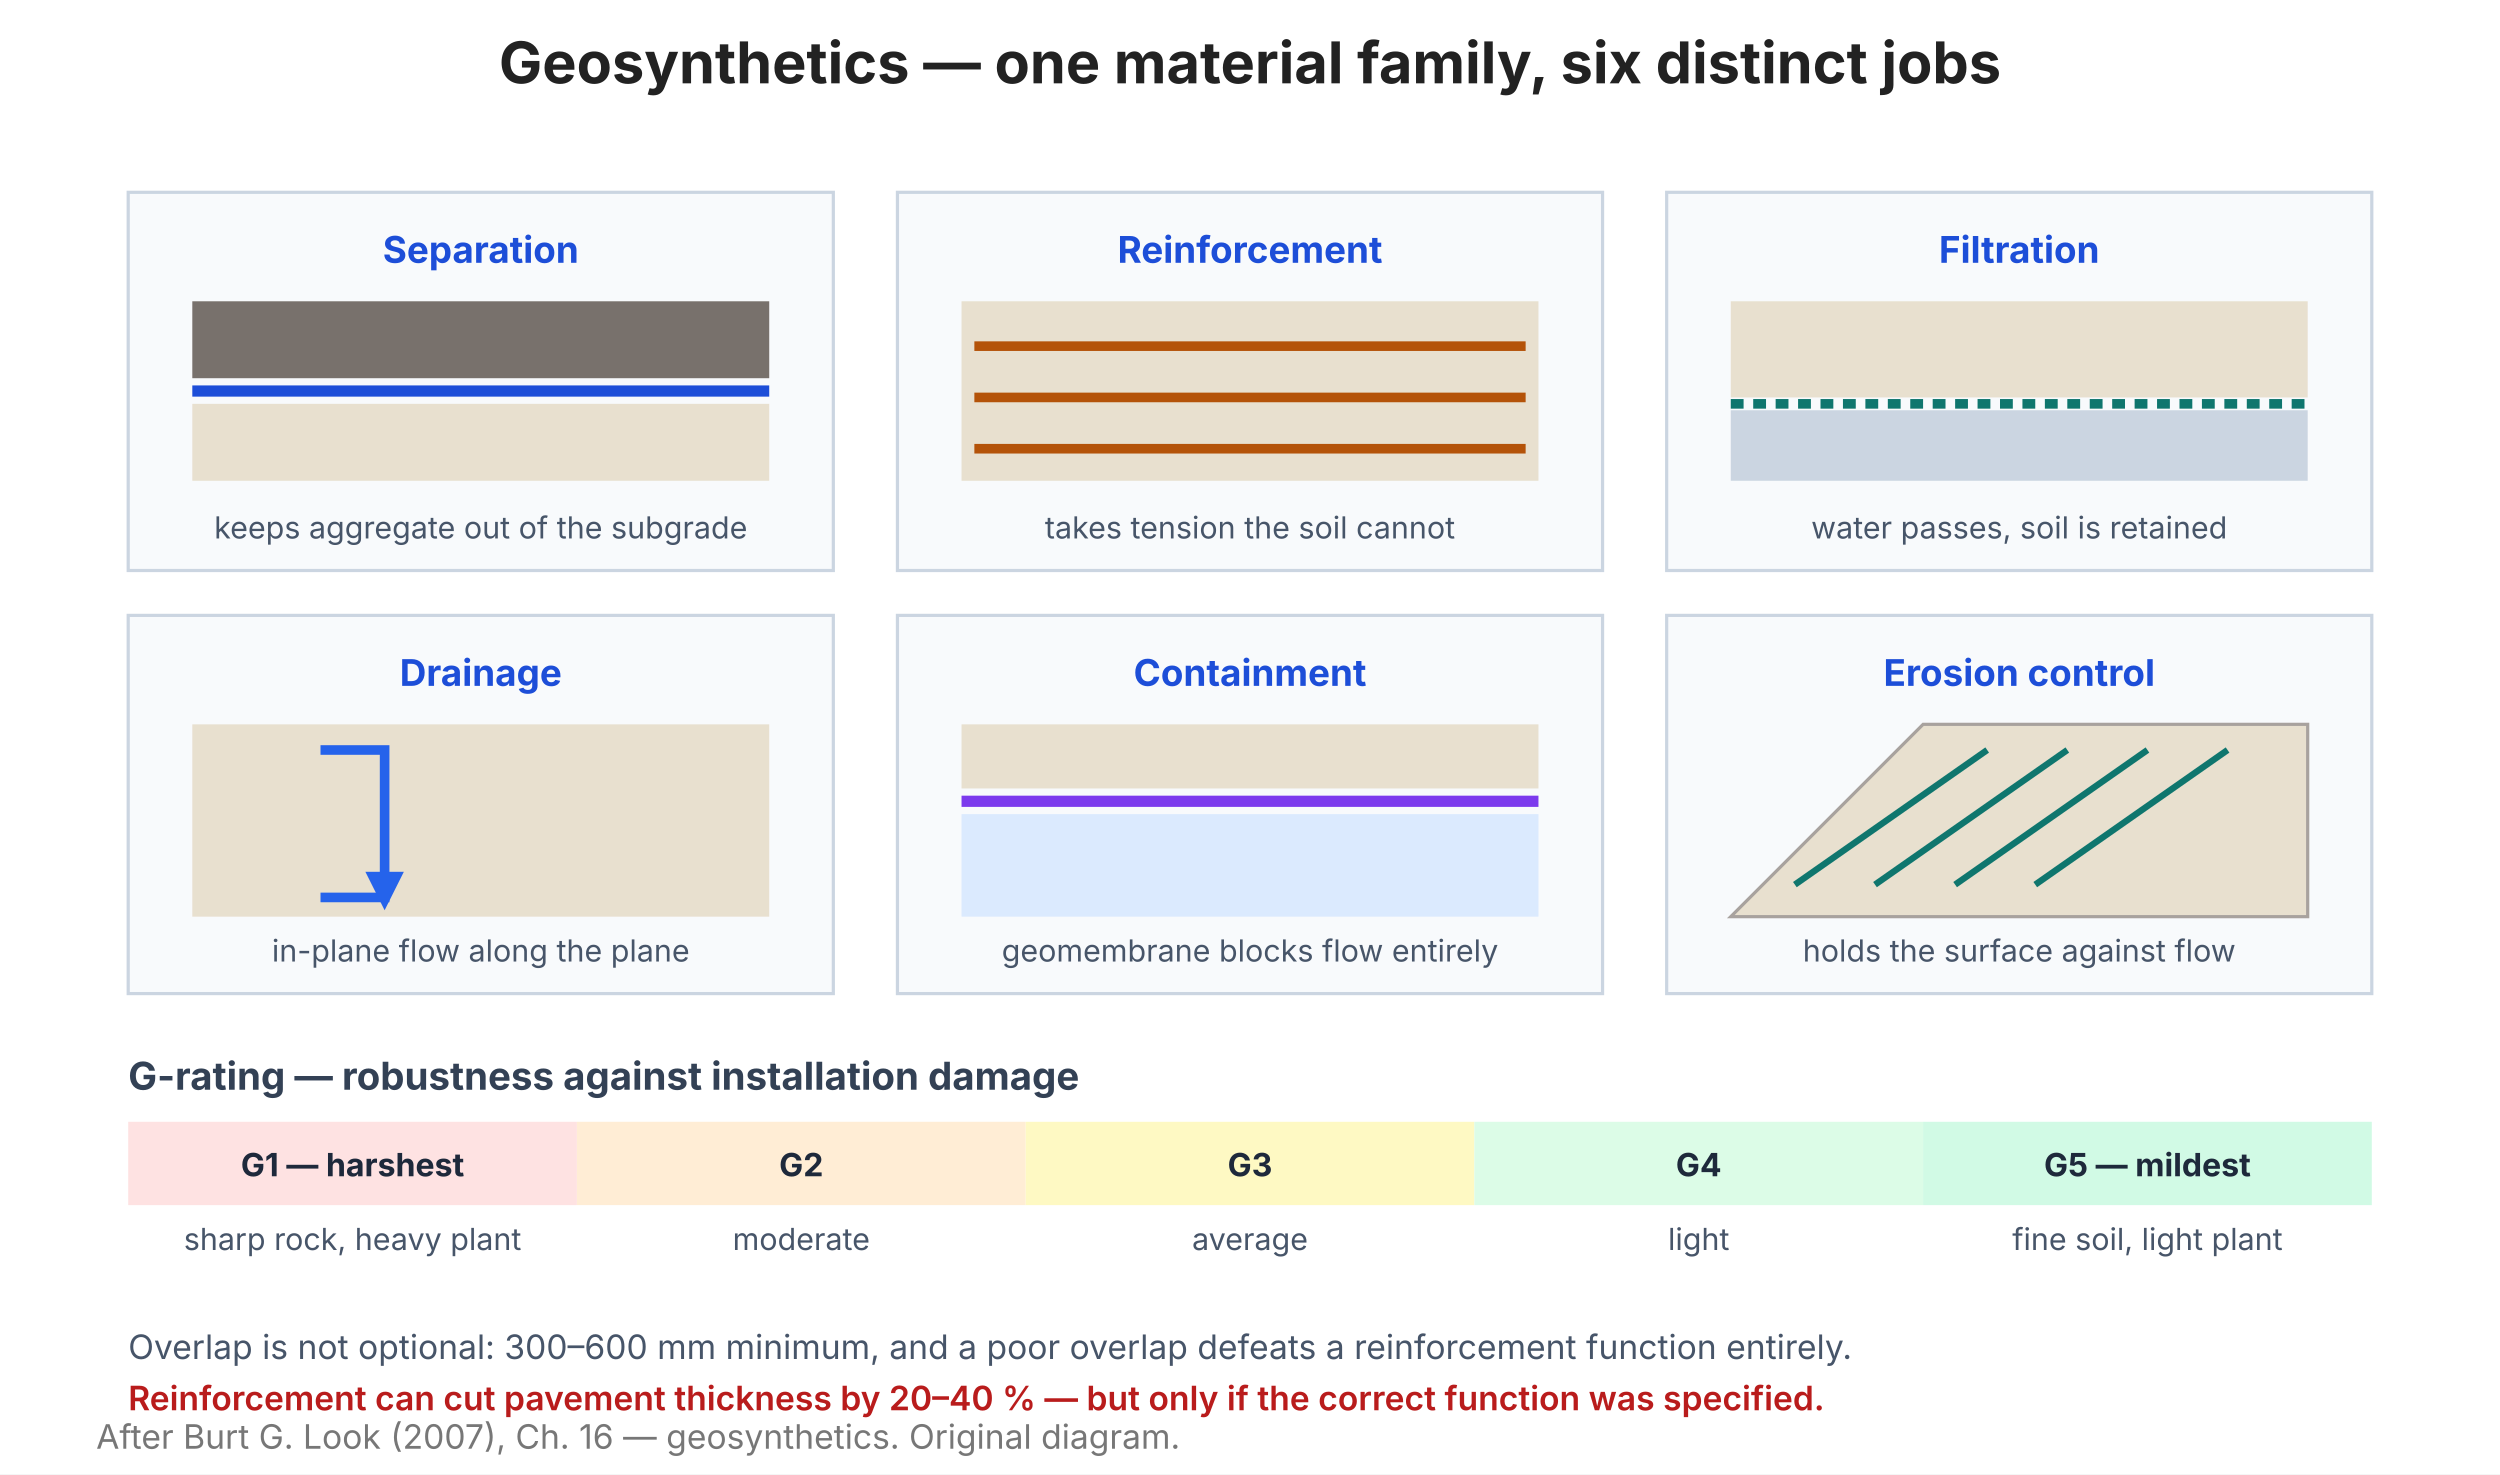
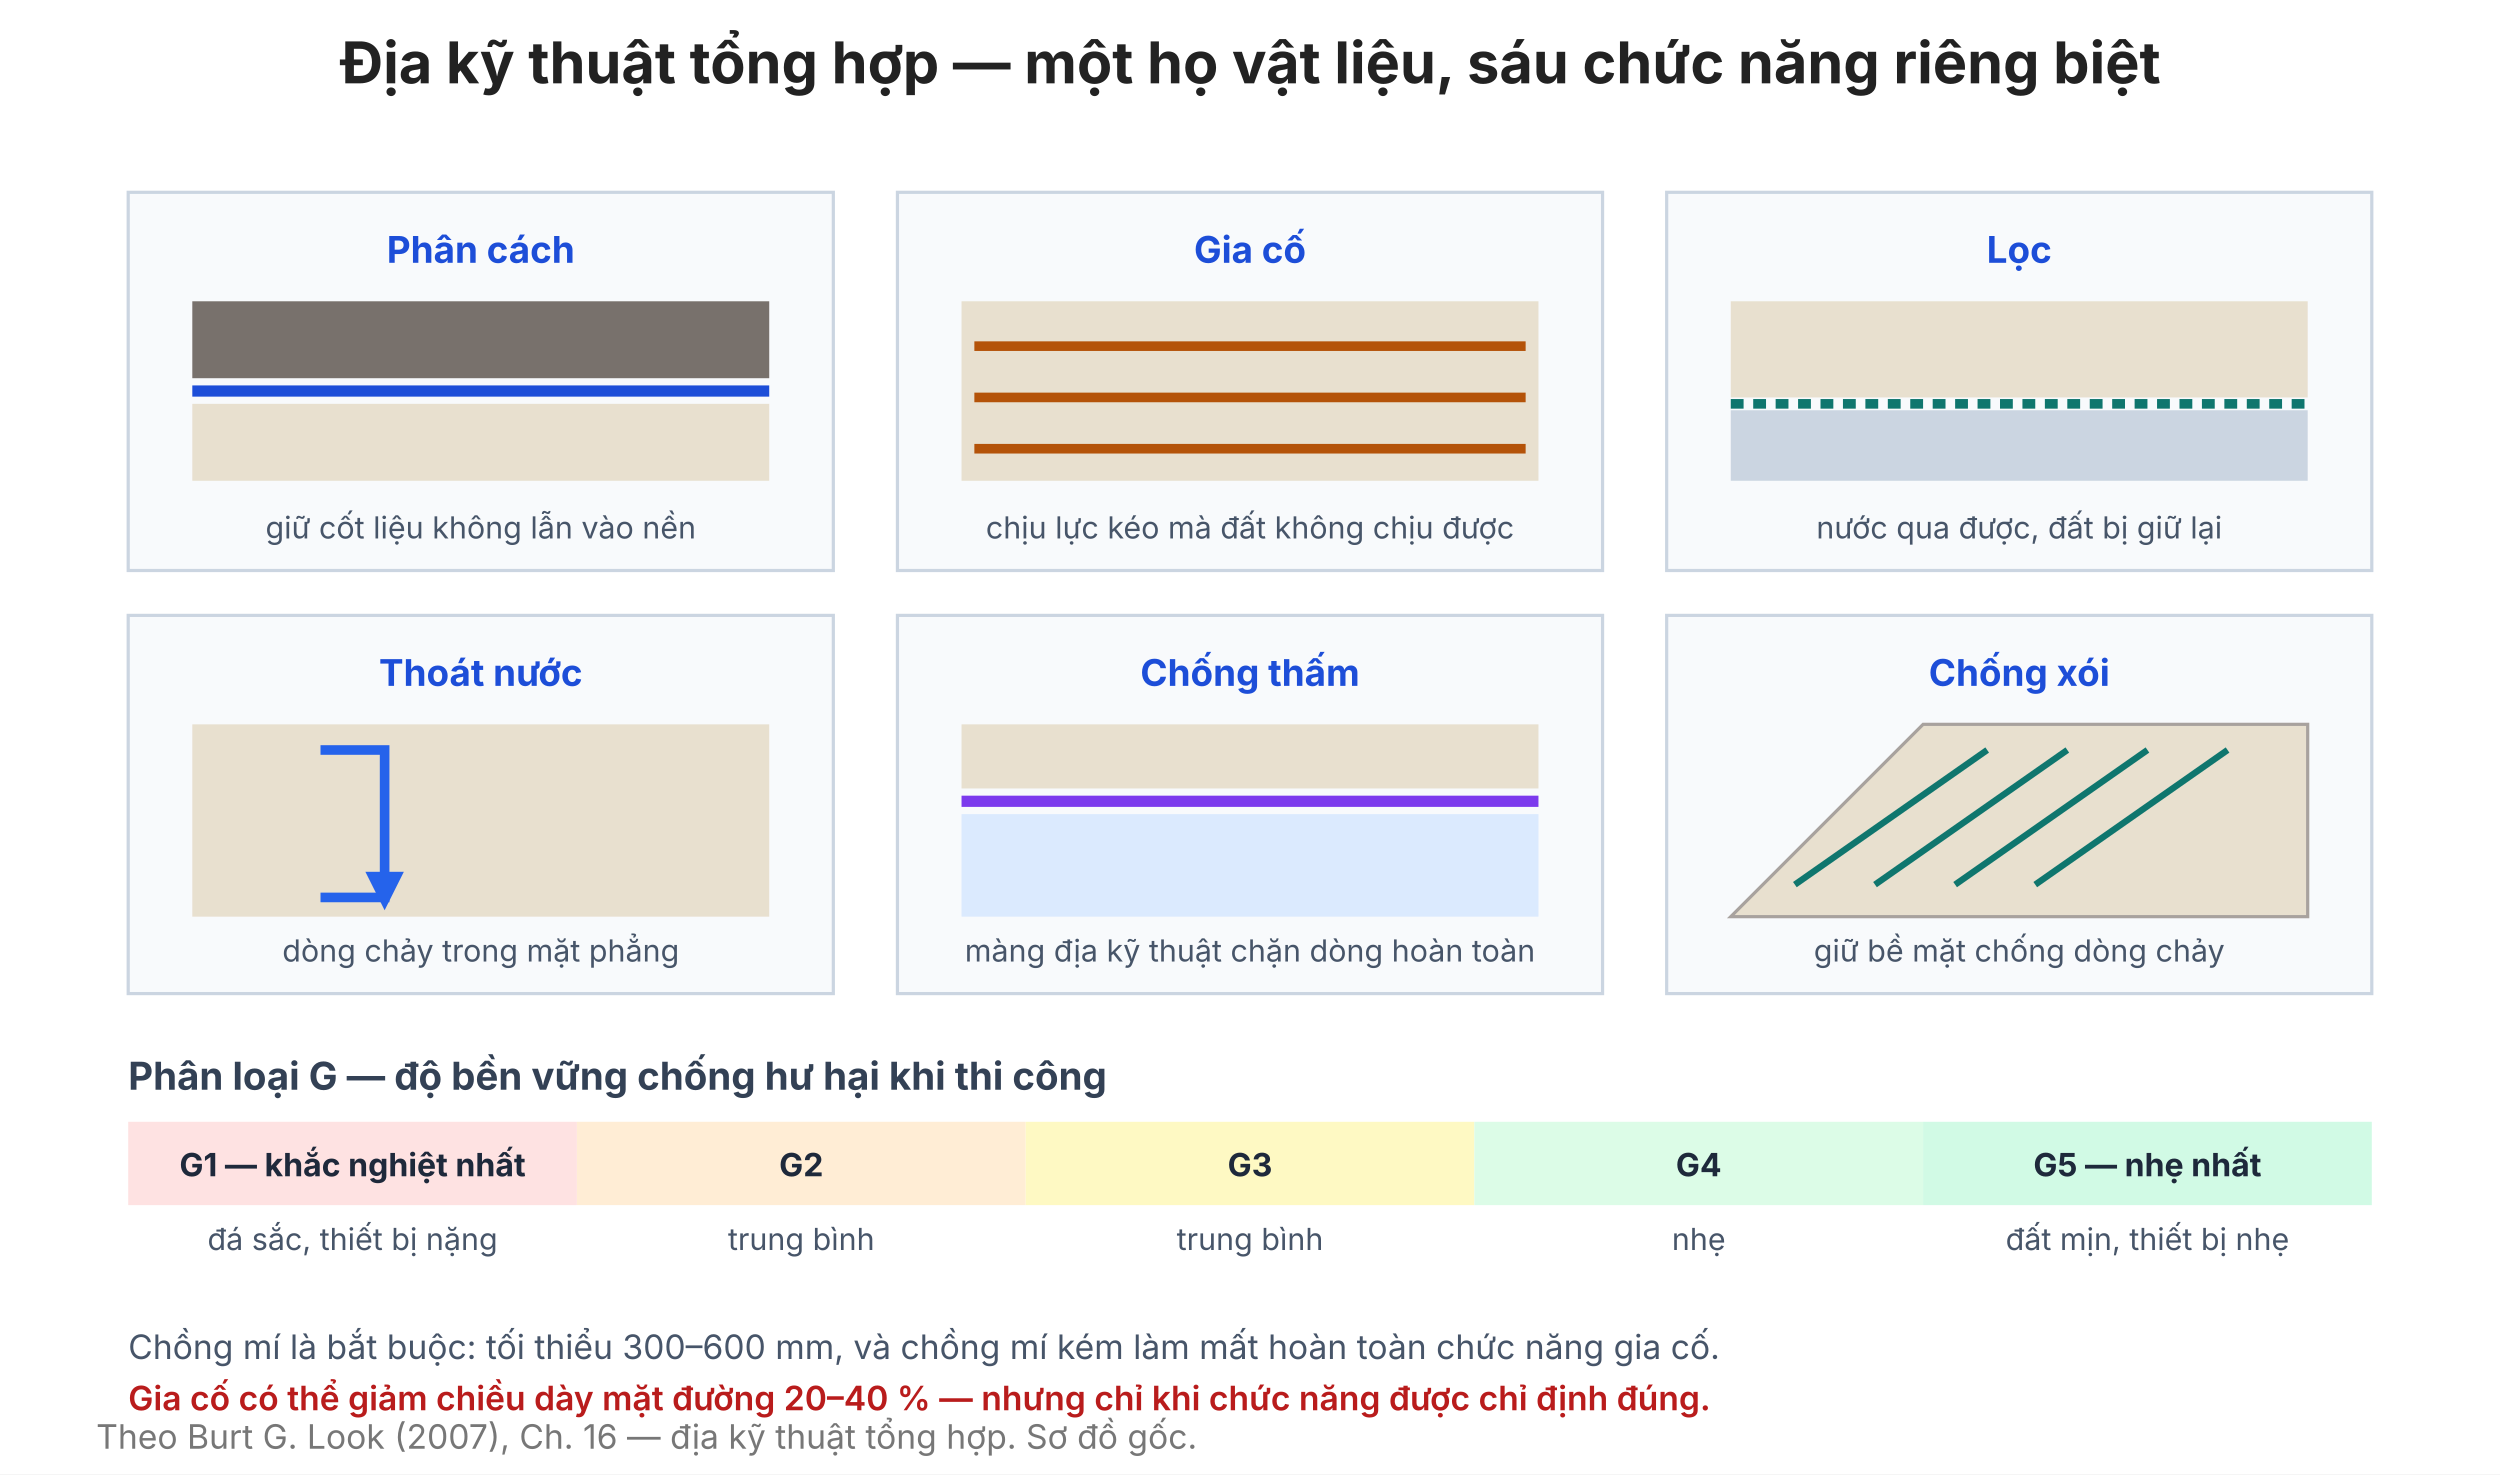
<svg xmlns="http://www.w3.org/2000/svg" viewBox="0 0 780 460" font-family="Inter, Arial, sans-serif">
  <rect width="780" height="460" fill="#ffffff" />
-   <text x="390" y="26" text-anchor="middle" font-size="18" font-weight="700" fill="#222">Geosynthetics — one material family, six distinct jobs</text>
+   <text x="390" y="26" text-anchor="middle" font-size="18" font-weight="700" fill="#222">Địa kỹ thuật tổng hợp — một họ vật liệu, sáu chức năng riêng biệt</text>
  <g>
    <rect x="40" y="60" width="220" height="118" fill="#f8fafc" stroke="#cbd5e1" />
-     <text x="150" y="82" text-anchor="middle" font-size="11.5" font-weight="700" fill="#1d4ed8">Separation</text>
+     <text x="150" y="82" text-anchor="middle" font-size="11.5" font-weight="700" fill="#1d4ed8">Phân cách</text>
    <rect x="60" y="94" width="180" height="24" fill="#78716c" />
    <line x1="60" y1="122" x2="240" y2="122" stroke="#1d4ed8" stroke-width="3.5" />
    <rect x="60" y="126" width="180" height="24" fill="#e8e0cf" />
-     <text x="150" y="168" text-anchor="middle" font-size="9.5" fill="#475569">keeps aggregate out of the subgrade</text>
+     <text x="150" y="168" text-anchor="middle" font-size="9.5" fill="#475569">giữ cốt liệu không lẫn vào nền</text>
  </g>
  <g>
    <rect x="280" y="60" width="220" height="118" fill="#f8fafc" stroke="#cbd5e1" />
-     <text x="390" y="82" text-anchor="middle" font-size="11.5" font-weight="700" fill="#1d4ed8">Reinforcement</text>
+     <text x="390" y="82" text-anchor="middle" font-size="11.5" font-weight="700" fill="#1d4ed8">Gia cố</text>
    <rect x="300" y="94" width="180" height="56" fill="#e8e0cf" />
    <g stroke="#b45309" stroke-width="3">
      <line x1="304" y1="108" x2="476" y2="108" />
      <line x1="304" y1="124" x2="476" y2="124" />
      <line x1="304" y1="140" x2="476" y2="140" />
    </g>
-     <text x="390" y="168" text-anchor="middle" font-size="9.5" fill="#475569">takes tension the soil cannot</text>
+     <text x="390" y="168" text-anchor="middle" font-size="9.5" fill="#475569">chịu lực kéo mà đất không chịu được</text>
  </g>
  <g>
    <rect x="520" y="60" width="220" height="118" fill="#f8fafc" stroke="#cbd5e1" />
-     <text x="630" y="82" text-anchor="middle" font-size="11.5" font-weight="700" fill="#1d4ed8">Filtration</text>
+     <text x="630" y="82" text-anchor="middle" font-size="11.5" font-weight="700" fill="#1d4ed8">Lọc</text>
    <rect x="540" y="94" width="180" height="30" fill="#e8e0cf" />
    <line x1="540" y1="126" x2="720" y2="126" stroke="#0f766e" stroke-width="3" stroke-dasharray="4 3" />
    <rect x="540" y="128" width="180" height="22" fill="#cbd5e1" />
-     <text x="630" y="168" text-anchor="middle" font-size="9.5" fill="#475569">water passes, soil is retained</text>
+     <text x="630" y="168" text-anchor="middle" font-size="9.5" fill="#475569">nước qua được, đất bị giữ lại</text>
  </g>
  <g>
    <rect x="40" y="192" width="220" height="118" fill="#f8fafc" stroke="#cbd5e1" />
-     <text x="150" y="214" text-anchor="middle" font-size="11.5" font-weight="700" fill="#1d4ed8">Drainage</text>
+     <text x="150" y="214" text-anchor="middle" font-size="11.5" font-weight="700" fill="#1d4ed8">Thoát nước</text>
    <rect x="60" y="226" width="180" height="60" fill="#e8e0cf" />
    <path d="M100 234 L120 234 L120 280 L100 280" fill="none" stroke="#2563eb" stroke-width="3" />
    <path d="M114 272 L120 284 L126 272" fill="#2563eb" />
-     <text x="150" y="300" text-anchor="middle" font-size="9.5" fill="#475569">in-plane flow along the plane</text>
+     <text x="150" y="300" text-anchor="middle" font-size="9.5" fill="#475569">dòng chảy trong mặt phẳng</text>
  </g>
  <g>
    <rect x="280" y="192" width="220" height="118" fill="#f8fafc" stroke="#cbd5e1" />
-     <text x="390" y="214" text-anchor="middle" font-size="11.5" font-weight="700" fill="#1d4ed8">Containment</text>
+     <text x="390" y="214" text-anchor="middle" font-size="11.5" font-weight="700" fill="#1d4ed8">Chống thấm</text>
    <rect x="300" y="226" width="180" height="20" fill="#e8e0cf" />
    <line x1="300" y1="250" x2="480" y2="250" stroke="#7c3aed" stroke-width="3.5" />
    <rect x="300" y="254" width="180" height="32" fill="#dbeafe" />
-     <text x="390" y="300" text-anchor="middle" font-size="9.5" fill="#475569">geomembrane blocks flow entirely</text>
+     <text x="390" y="300" text-anchor="middle" font-size="9.5" fill="#475569">màng địa kỹ thuật chặn dòng hoàn toàn</text>
  </g>
  <g>
    <rect x="520" y="192" width="220" height="118" fill="#f8fafc" stroke="#cbd5e1" />
-     <text x="630" y="214" text-anchor="middle" font-size="11.5" font-weight="700" fill="#1d4ed8">Erosion control</text>
+     <text x="630" y="214" text-anchor="middle" font-size="11.5" font-weight="700" fill="#1d4ed8">Chống xói</text>
    <path d="M540 286 L600 226 L720 226 L720 286 Z" fill="#e8e0cf" stroke="#a8a29e" />
    <g stroke="#0f766e" stroke-width="2">
      <line x1="560" y1="276" x2="620" y2="234" />
      <line x1="585" y1="276" x2="645" y2="234" />
      <line x1="610" y1="276" x2="670" y2="234" />
      <line x1="635" y1="276" x2="695" y2="234" />
    </g>
-     <text x="630" y="300" text-anchor="middle" font-size="9.5" fill="#475569">holds the surface against flow</text>
+     <text x="630" y="300" text-anchor="middle" font-size="9.5" fill="#475569">giữ bề mặt chống dòng chảy</text>
  </g>
-   <text x="40" y="340" font-size="12" font-weight="700" fill="#334155">G-rating — robustness against installation damage</text>
+   <text x="40" y="340" font-size="12" font-weight="700" fill="#334155">Phân loại G — độ bền vững chống hư hại khi thi công</text>
  <g>
    <rect x="40" y="350" width="140" height="26" fill="#fee2e2" />
    <rect x="180" y="350" width="140" height="26" fill="#ffedd5" />
    <rect x="320" y="350" width="140" height="26" fill="#fef9c3" />
    <rect x="460" y="350" width="140" height="26" fill="#dcfce7" />
    <rect x="600" y="350" width="140" height="26" fill="#d1fae5" />
  </g>
  <g font-size="10" fill="#1e293b" text-anchor="middle" font-weight="700">
-     <text x="110" y="367">G1 — harshest</text>
+     <text x="110" y="367">G1 — khắc nghiệt nhất</text>
    <text x="250" y="367">G2</text>
    <text x="390" y="367">G3</text>
    <text x="530" y="367">G4</text>
-     <text x="670" y="367">G5 — mildest</text>
+     <text x="670" y="367">G5 — nhẹ nhất</text>
  </g>
  <g font-size="9.5" fill="#475569" text-anchor="middle">
-     <text x="110" y="390">sharp rock, heavy plant</text>
-     <text x="250" y="390">moderate</text>
-     <text x="390" y="390">average</text>
-     <text x="530" y="390">light</text>
-     <text x="670" y="390">fine soil, light plant</text>
+     <text x="110" y="390">đá sắc, thiết bị nặng</text>
+     <text x="250" y="390">trung bình</text>
+     <text x="390" y="390">trung bình</text>
+     <text x="530" y="390">nhẹ</text>
+     <text x="670" y="390">đất mịn, thiết bị nhẹ</text>
  </g>
-   <text x="40" y="424" font-size="10.5" fill="#475569">Overlap is not optional: 300–600 mm minimum, and a poor overlap defeats a reinforcement function entirely.</text>
-   <text x="40" y="440" font-size="10.5" fill="#b91c1c" font-weight="600">Reinforcement can cut pavement thickness by 20–40 % — but only if the correct function was specified.</text>
-   <text x="30" y="452" font-size="10.5" fill="#777">After Burt G. Look (2007), Ch. 16 — geosynthetics. Original diagram.</text>
+   <text x="40" y="424" font-size="10.5" fill="#475569">Chồng mí là bắt buộc: tối thiểu 300–600 mm, và chồng mí kém làm mất hoàn toàn chức năng gia cố.</text>
+   <text x="40" y="440" font-size="10.5" fill="#b91c1c" font-weight="600">Gia cố có thể giảm chiều dày mặt đường 20–40 % — nhưng chỉ khi chức năng được chỉ định đúng.</text>
+   <text x="30" y="452" font-size="10.5" fill="#777">Theo Burt G. Look (2007), Ch. 16 — địa kỹ thuật tổng hợp. Sơ đồ gốc.</text>
</svg>
